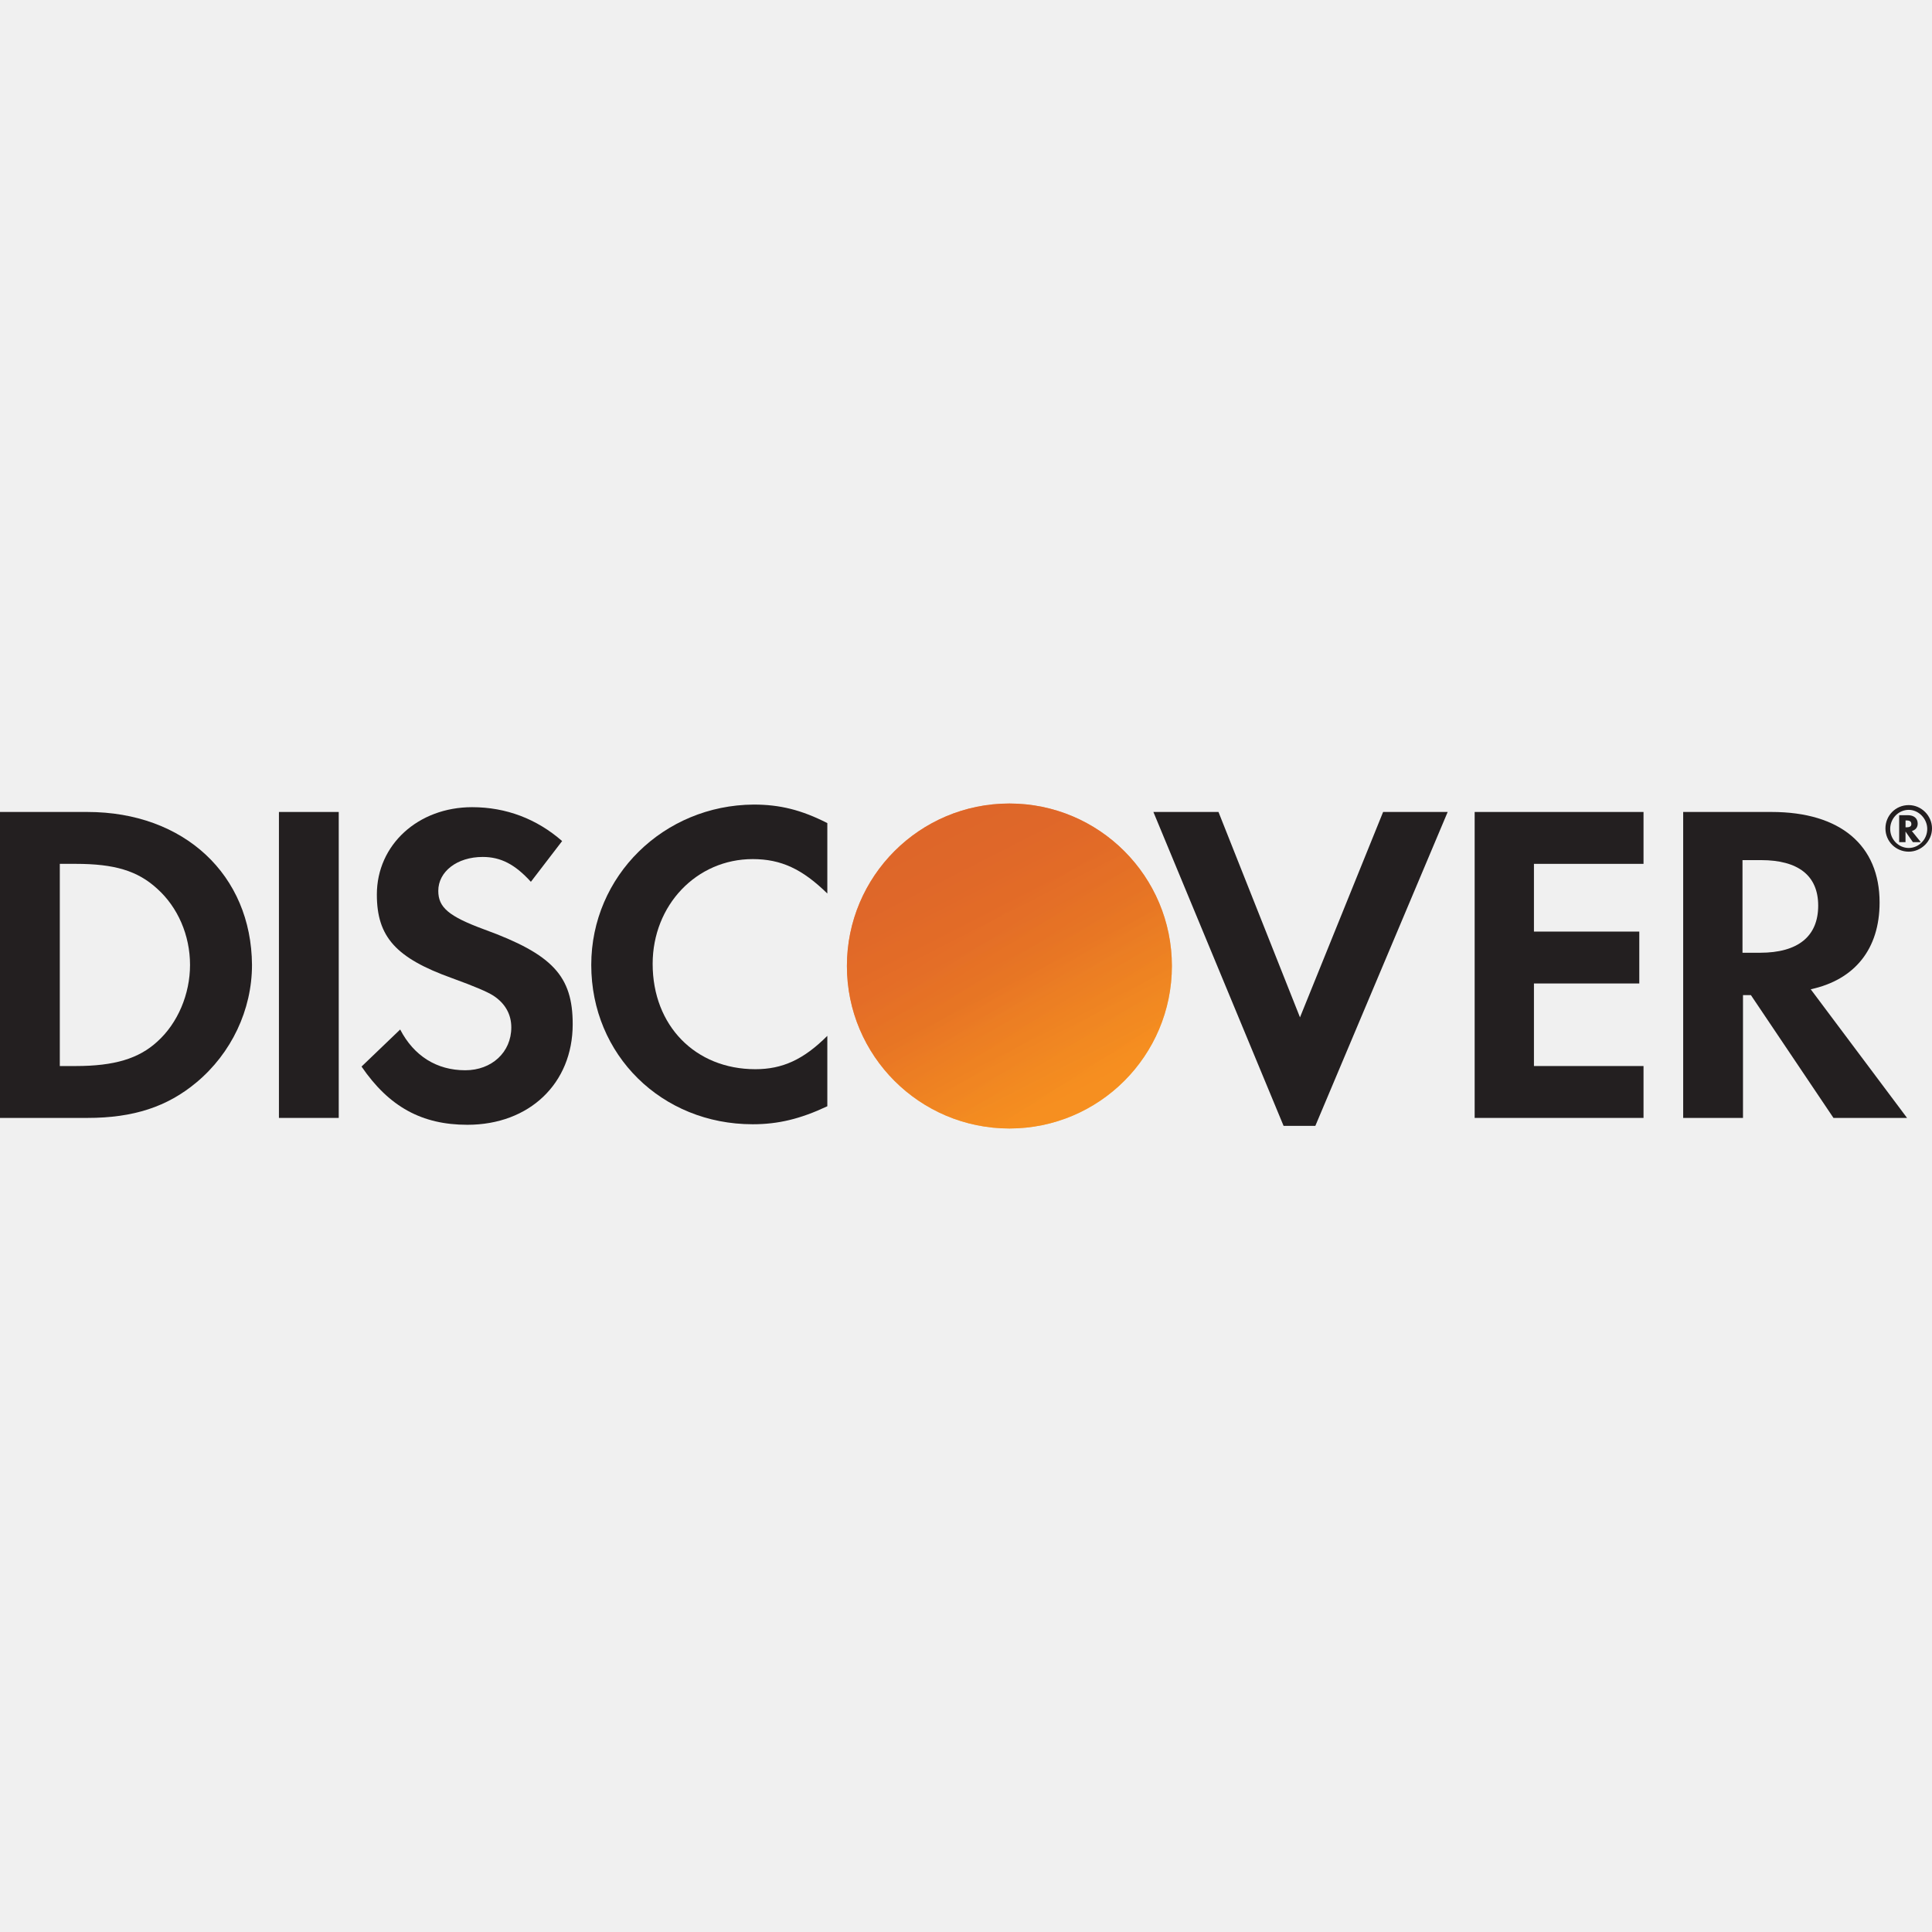
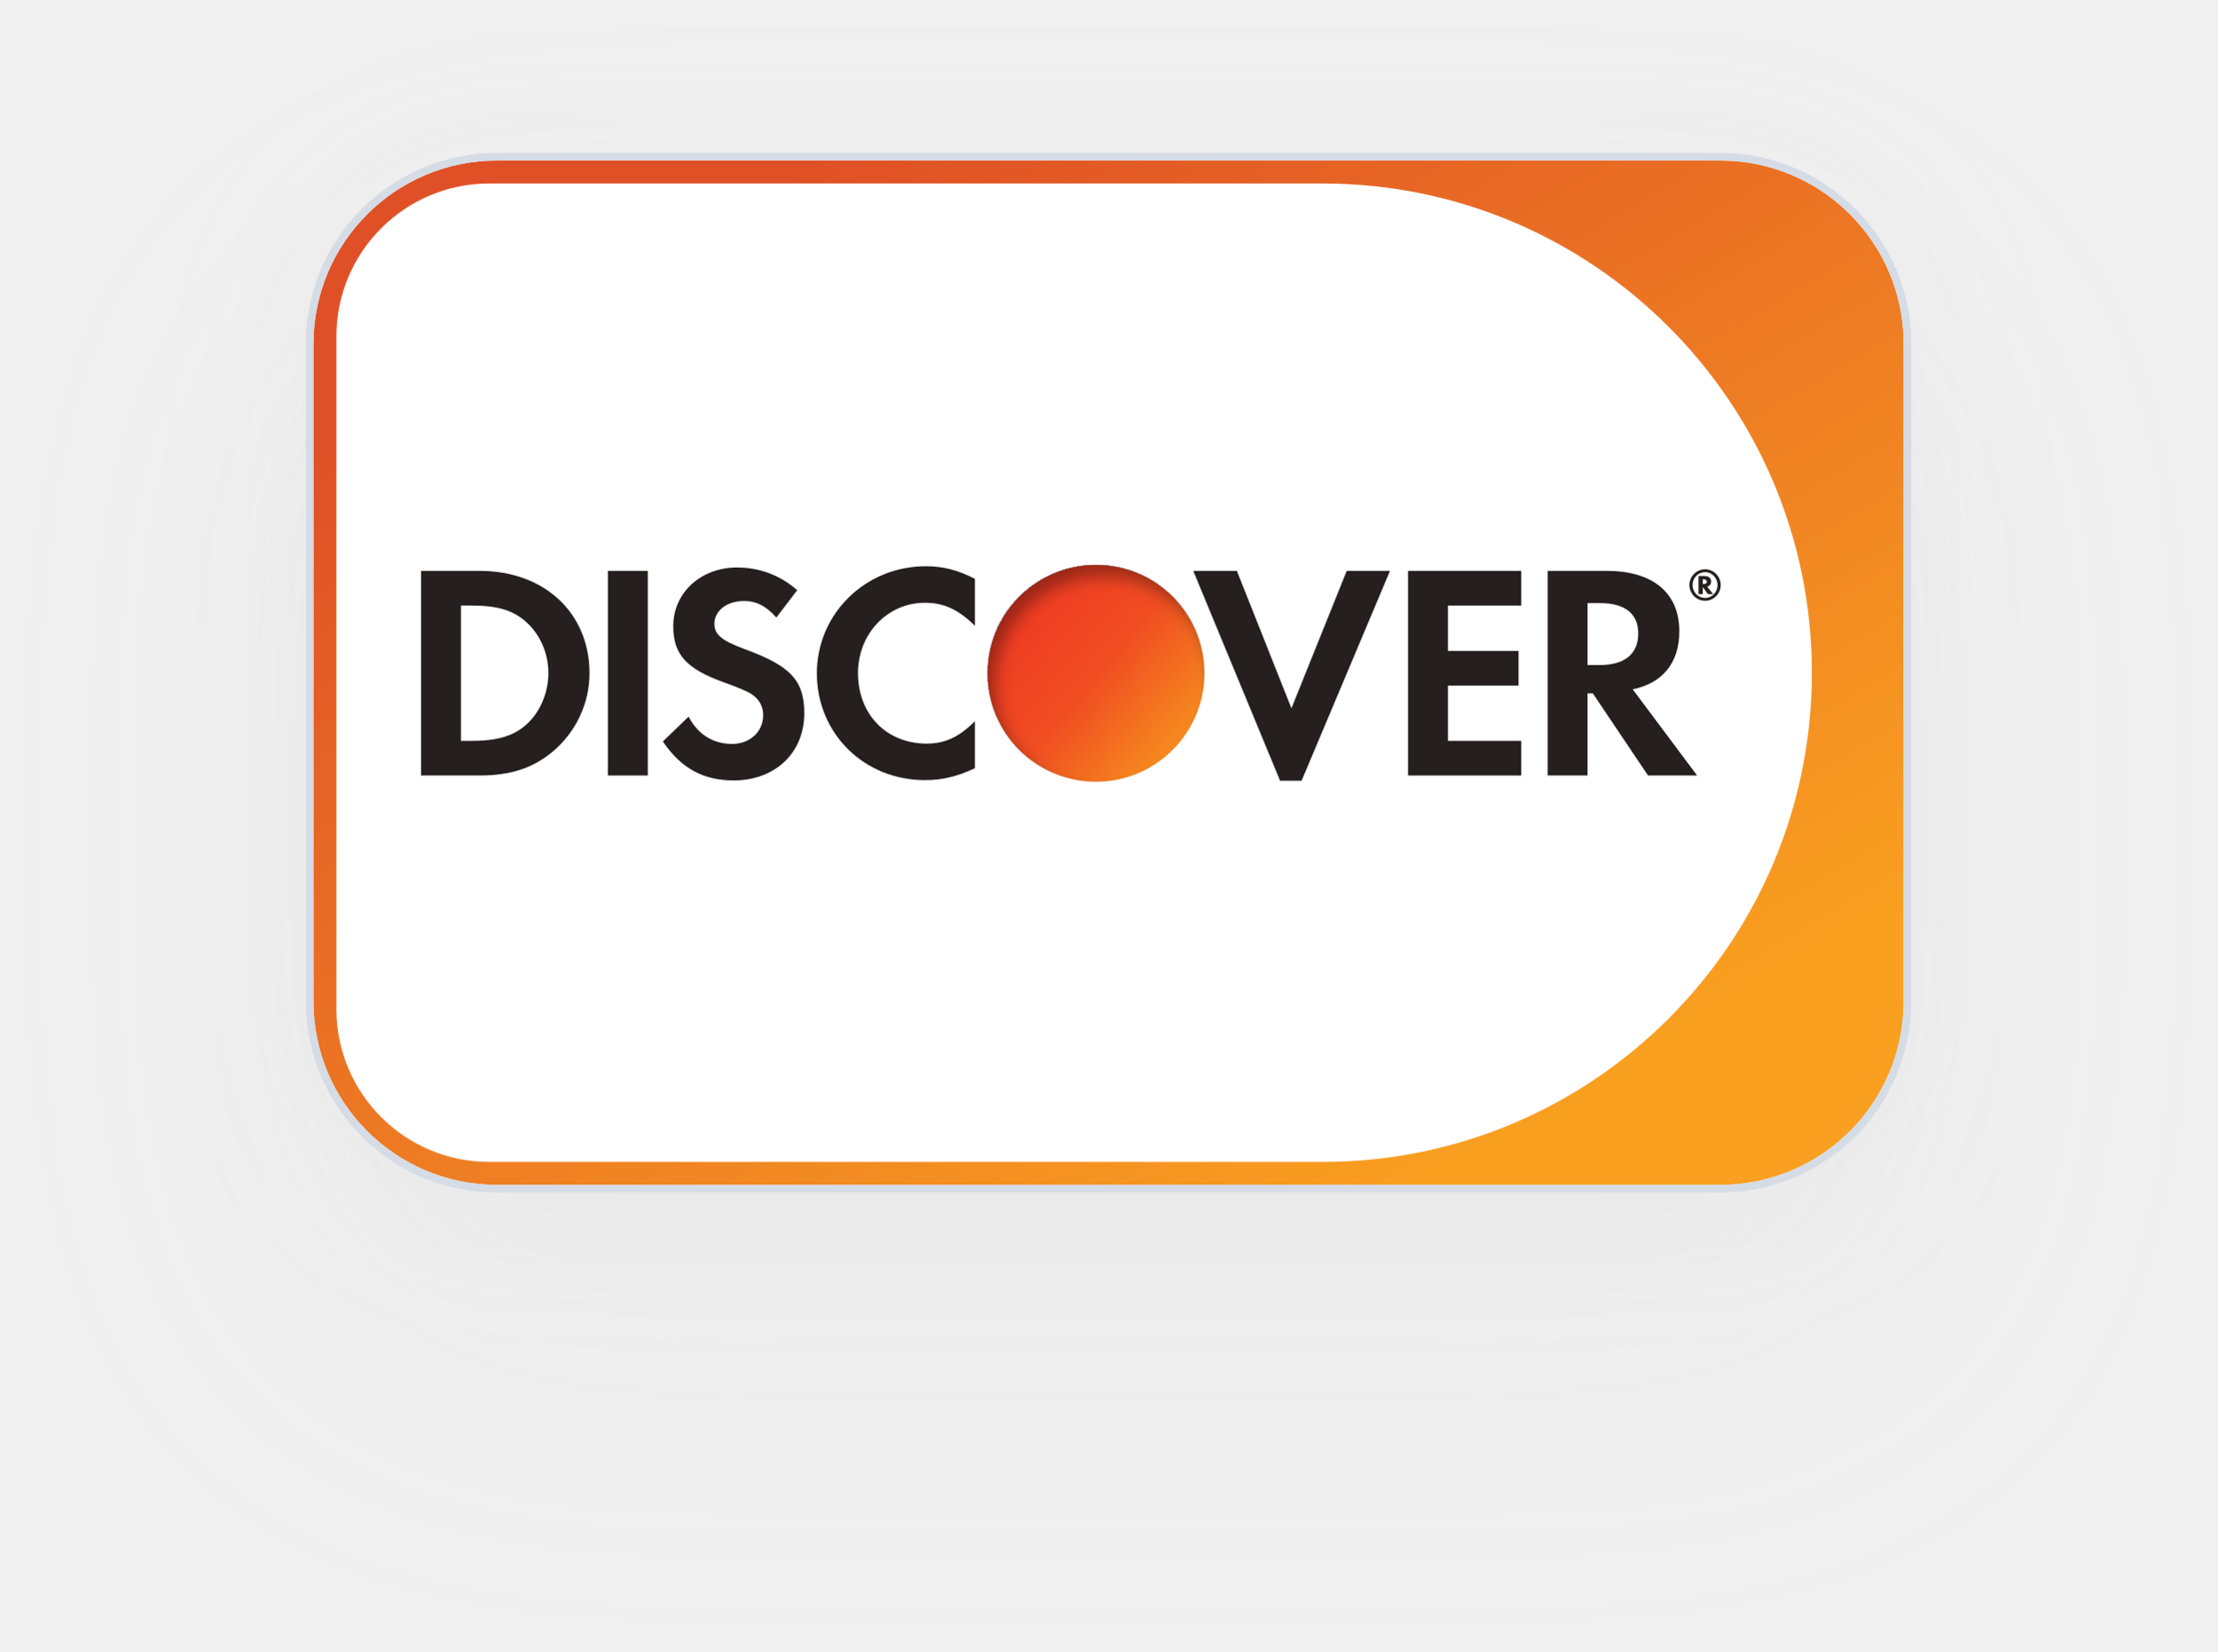
- <svg xmlns="http://www.w3.org/2000/svg" version="1.1" id="Layer_1" x="0px" y="0px" viewBox="0 0 512 512" style="enable-background:new 0 0 512 512;" xml:space="preserve">
-   <style type="text/css">
- 	.st0{fill:#231F20;}
- 	.st1{fill:url(#XMLID_2_);}
- 	.st2{opacity:0.65;fill:url(#XMLID_3_);enable-background:new    ;}
- </style>
-   <g id="XMLID_35_">
- </g>
-   <g>
-     <path class="st0" d="M23.15,215.18H0v81.08h23.15c12.2,0,21.18-2.95,28.9-9.4c9.26-7.72,14.73-19.22,14.73-31.14   C66.63,231.87,48.82,215.18,23.15,215.18z M41.66,276.06c-4.91,4.49-11.36,6.45-21.6,6.45h-4.21v-53.58h4.21   c10.24,0,16.41,1.82,21.6,6.59c5.47,4.91,8.7,12.34,8.7,20.2C50.36,263.43,47.13,271.15,41.66,276.06z" />
-     <rect id="XMLID_422_" x="73.92" y="215.18" class="st0" width="15.85" height="81.08" />
-     <path id="XMLID_421_" class="st0" d="M128.35,246.32c-9.54-3.51-12.2-5.89-12.2-10.24c0-5.05,4.91-8.98,11.78-8.98   c4.77,0,8.56,1.96,12.76,6.59l8.28-10.8c-6.73-5.89-14.87-8.98-23.85-8.98c-14.31,0-25.25,9.96-25.25,23.15   c0,11.22,5.05,16.83,19.92,22.16c6.17,2.24,9.4,3.65,10.94,4.63c3.23,2.1,4.77,5.05,4.77,8.42c0,6.59-5.19,11.36-12.2,11.36   c-7.57,0-13.61-3.79-17.25-10.8l-10.24,9.82c7.29,10.66,15.99,15.43,28.05,15.43c16.41,0,27.91-10.94,27.91-26.65   C151.78,258.67,146.45,252.91,128.35,246.32z" />
-     <path id="XMLID_420_" class="st0" d="M156.69,255.72c0,23.85,18.66,42.22,42.78,42.22c6.73,0,12.62-1.4,19.78-4.77v-18.66   c-6.31,6.31-11.92,8.84-19.08,8.84c-15.85,0-27.21-11.5-27.21-27.91c0-15.57,11.64-27.77,26.51-27.77c7.57,0,13.19,2.67,19.78,9.12   v-18.66c-6.87-3.51-12.62-4.91-19.5-4.91C175.9,213.36,156.69,232.15,156.69,255.72z" />
-     <polygon id="XMLID_419_" class="st0" points="344.51,269.61 322.91,215.18 305.66,215.18 340.16,298.36 348.58,298.36    383.65,215.18 366.54,215.18  " />
-     <polygon id="XMLID_418_" class="st0" points="390.8,296.26 435.55,296.26 435.55,282.51 406.51,282.51 406.51,260.63    434.43,260.63 434.43,246.88 406.51,246.88 406.51,228.93 435.55,228.93 435.55,215.18 390.8,215.18  " />
-     <path class="st0" d="M498.11,239.17c0-15.15-10.38-23.99-28.62-23.99h-23.43v81.08h15.85v-32.54h2.1l21.88,32.54h19.5l-25.53-34.09   C491.52,259.65,498.11,251.51,498.11,239.17z M466.41,252.49h-4.63v-24.55h4.91c9.82,0,15.15,4.07,15.15,12.06   C481.84,248.14,476.51,252.49,466.41,252.49z" />
-     <linearGradient id="XMLID_2_" gradientUnits="userSpaceOnUse" x1="289.572" y1="870.554" x2="259.729" y2="823.83" gradientTransform="matrix(1 0 0 1 0 -580)">
-       <stop offset="0" style="stop-color:#F89F20" />
-       <stop offset="0.25" style="stop-color:#F79A20" />
-       <stop offset="0.533" style="stop-color:#F68D20" />
-       <stop offset="0.62" style="stop-color:#F58720" />
-       <stop offset="0.723" style="stop-color:#F48120" />
-       <stop offset="1" style="stop-color:#F37521" />
-     </linearGradient>
-     <circle id="XMLID_415_" class="st1" cx="267.5" cy="256" r="43.06" />
-     <linearGradient id="XMLID_3_" gradientUnits="userSpaceOnUse" x1="284.855" y1="869.917" x2="241.239" y2="784.667" gradientTransform="matrix(1 0 0 1 0 -580)">
-       <stop offset="0" style="stop-color:#F58720" />
-       <stop offset="0.359" style="stop-color:#E16F27" />
-       <stop offset="0.703" style="stop-color:#D4602C" />
-       <stop offset="0.982" style="stop-color:#D05B2E" />
-     </linearGradient>
-     <circle id="XMLID_414_" class="st2" cx="267.5" cy="256" r="43.06" />
-     <g id="XMLID_430_">
-       <path class="st0" d="M508.21,218.27c0-1.4-0.98-2.24-2.67-2.24h-2.24v7.15h1.68v-2.81l1.96,2.81h2.1l-2.38-2.95    C507.65,219.95,508.21,219.25,508.21,218.27z M505.27,219.25h-0.28v-1.82h0.28c0.84,0,1.26,0.28,1.26,0.98    C506.53,218.97,506.11,219.25,505.27,219.25z" />
-       <path class="st0" d="M505.83,213.36c-3.51,0-6.17,2.81-6.17,6.17c0,3.51,2.81,6.17,6.17,6.17c3.37,0,6.17-2.81,6.17-6.17    S509.19,213.36,505.83,213.36z M505.83,224.72c-2.67,0-4.91-2.24-4.91-5.05s2.24-5.05,4.91-5.05c2.67,0,4.91,2.38,4.91,5.05    C510.74,222.47,508.49,224.72,505.83,224.72z" />
+ <svg xmlns="http://www.w3.org/2000/svg" width="290" height="216" viewBox="0 0 290 216" fill="none">
+   <g filter="url(#filter0_dd_1217_4378)">
+     <rect x="41" y="21" width="208" height="134" rx="24" fill="url(#paint0_linear_1217_4378)" />
+     <rect x="40.5" y="20.5" width="209" height="135" rx="24.5" stroke="#D6DCE5" />
+     <path d="M44 44C44 32.954 52.954 24 64 24H173C208.346 24 237 52.654 237 88C237 123.346 208.346 152 173 152H64C52.954 152 44 143.046 44 132V44Z" fill="white" />
+     <path d="M106.846 88.082C106.846 95.951 113.026 102.051 120.975 102.051C123.224 102.051 125.147 101.608 127.521 100.492V94.346C125.434 96.433 123.585 97.276 121.217 97.276C115.958 97.276 112.226 93.464 112.226 88.043C112.226 82.905 116.079 78.85 120.975 78.85C123.466 78.85 125.352 79.737 127.521 81.86V75.717C125.231 74.555 123.345 74.073 121.098 74.073C113.188 74.073 106.846 80.299 106.846 88.082Z" fill="#251F1F" />
+     <path d="M93.445 81.581C93.445 83.026 94.366 83.791 97.499 84.95C103.44 87.124 105.2 89.048 105.2 93.302C105.2 98.483 101.392 102.09 95.966 102.09C91.994 102.09 89.105 100.527 86.698 96.995L90.071 93.747C91.274 96.072 93.28 97.317 95.769 97.317C98.1 97.317 99.824 95.711 99.824 93.542C99.824 92.417 99.301 91.451 98.258 90.772C97.733 90.45 96.693 89.967 94.649 89.247C89.745 87.483 88.062 85.595 88.062 81.906C88.062 77.525 91.676 74.235 96.412 74.235C99.346 74.235 102.032 75.239 104.279 77.204L101.545 80.781C100.185 79.257 98.901 78.612 97.335 78.612C95.084 78.612 93.445 79.895 93.445 81.581Z" fill="#251F1F" />
+     <path fill-rule="evenodd" clip-rule="evenodd" d="M62.738 74.679H55.072V101.448H62.697C66.749 101.448 69.679 100.492 72.248 98.358C75.302 95.83 77.107 92.02 77.107 88.082C77.107 80.182 71.204 74.679 62.738 74.679ZM68.836 94.79C67.195 96.269 65.064 96.915 61.691 96.915H60.29V79.216H61.691C65.064 79.216 67.11 79.817 68.836 81.38C70.644 82.987 71.727 85.478 71.727 88.043C71.727 90.612 70.644 93.183 68.836 94.79Z" fill="#251F1F" />
+     <path d="M84.732 74.679H79.51V101.448H84.732V74.679Z" fill="#251F1F" />
+     <path d="M161.783 74.679L168.923 92.657L176.155 74.679H181.814L170.249 102.136H167.44L156.081 74.679H161.783Z" fill="#251F1F" />
+     <path d="M184.175 101.448H198.984V96.915H189.393V89.691H198.629V85.156H189.393V79.216H198.984V74.679H184.175V101.448Z" fill="#251F1F" />
+     <path fill-rule="evenodd" clip-rule="evenodd" d="M210.183 74.679C216.206 74.679 219.661 77.57 219.661 82.58C219.661 86.68 217.492 89.371 213.559 90.171L221.986 101.448H215.566L208.339 90.694H207.655V101.448H202.442V74.679H210.183ZM207.655 87.003H209.184C212.519 87.003 214.285 85.554 214.285 82.864C214.285 80.258 212.519 78.893 209.264 78.893H207.655V87.003Z" fill="#251F1F" />
+     <path fill-rule="evenodd" clip-rule="evenodd" d="M223.822 76.082C223.822 75.611 223.495 75.353 222.927 75.353H222.17V77.715H222.732V76.8L223.392 77.715H224.081L223.305 76.742C223.636 76.651 223.822 76.409 223.822 76.082ZM222.827 76.404H222.732V75.786H222.834C223.113 75.786 223.258 75.888 223.258 76.091C223.258 76.299 223.11 76.404 222.827 76.404Z" fill="#251F1F" />
+     <path fill-rule="evenodd" clip-rule="evenodd" d="M220.983 76.53C220.983 75.386 221.895 74.471 223.039 74.471C224.155 74.471 225.072 75.403 225.072 76.53C225.072 77.663 224.155 78.588 223.039 78.588C221.904 78.588 220.983 77.671 220.983 76.53ZM221.391 76.532C221.391 77.47 222.129 78.221 223.03 78.221C223.93 78.221 224.661 77.462 224.661 76.532C224.661 75.611 223.93 74.841 223.03 74.841C222.122 74.841 221.391 75.593 221.391 76.532Z" fill="#251F1F" />
+     <g filter="url(#filter1_i_1217_4378)">
+       <path d="M143.348 102.261C135.524 102.261 129.179 95.916 129.179 88.093V88.073C129.179 84.181 130.755 80.639 133.305 78.089C133.305 78.07 133.325 78.07 133.325 78.05C133.344 78.05 133.344 78.031 133.364 78.031C135.913 75.481 139.455 73.905 143.348 73.905H143.367C151.191 73.905 157.536 80.25 157.536 88.073V88.093C157.536 91.985 155.959 95.508 153.409 98.077C153.409 98.096 153.39 98.096 153.39 98.116C153.371 98.116 153.371 98.135 153.351 98.135C150.782 100.685 147.26 102.261 143.367 102.261H143.348Z" fill="url(#paint1_linear_1217_4378)" />
    </g>
  </g>
+   <defs>
+     <filter id="filter0_dd_1217_4378" x="0" y="0" width="290" height="216" filterUnits="userSpaceOnUse" color-interpolation-filters="sRGB">
+       <feFlood flood-opacity="0" result="BackgroundImageFix" />
+       <feColorMatrix in="SourceAlpha" type="matrix" values="0 0 0 0 0 0 0 0 0 0 0 0 0 0 0 0 0 0 127 0" result="hardAlpha" />
+       <feOffset dy="2" />
+       <feGaussianBlur stdDeviation="10" />
+       <feColorMatrix type="matrix" values="0 0 0 0 0.718 0 0 0 0 0.718 0 0 0 0 0.718 0 0 0 0.08 0" />
+       <feBlend mode="normal" in2="BackgroundImageFix" result="effect1_dropShadow_1217_4378" />
+       <feColorMatrix in="SourceAlpha" type="matrix" values="0 0 0 0 0 0 0 0 0 0 0 0 0 0 0 0 0 0 127 0" result="hardAlpha" />
+       <feOffset dy="20" />
+       <feGaussianBlur stdDeviation="20" />
+       <feColorMatrix type="matrix" values="0 0 0 0 0.718 0 0 0 0 0.718 0 0 0 0 0.718 0 0 0 0.08 0" />
+       <feBlend mode="normal" in2="effect1_dropShadow_1217_4378" result="effect2_dropShadow_1217_4378" />
+       <feBlend mode="normal" in="SourceGraphic" in2="effect2_dropShadow_1217_4378" result="shape" />
+     </filter>
+     <filter id="filter1_i_1217_4378" x="129.179" y="73.905" width="29.394" height="29.913" filterUnits="userSpaceOnUse" color-interpolation-filters="sRGB">
+       <feFlood flood-opacity="0" result="BackgroundImageFix" />
+       <feBlend mode="normal" in="SourceGraphic" in2="BackgroundImageFix" result="shape" />
+       <feColorMatrix in="SourceAlpha" type="matrix" values="0 0 0 0 0 0 0 0 0 0 0 0 0 0 0 0 0 0 127 0" result="hardAlpha" />
+       <feOffset dx="1.038" dy="1.557" />
+       <feGaussianBlur stdDeviation="1.038" />
+       <feComposite in2="hardAlpha" operator="arithmetic" k2="-1" k3="1" />
+       <feColorMatrix type="matrix" values="0 0 0 0 0 0 0 0 0 0 0 0 0 0 0 0 0 0 0.35 0" />
+       <feBlend mode="normal" in2="shape" result="effect1_innerShadow_1217_4378" />
+     </filter>
+     <linearGradient id="paint0_linear_1217_4378" x1="106.438" y1="21" x2="186.634" y2="156.712" gradientUnits="userSpaceOnUse">
+       <stop stop-color="#E05026" />
+       <stop offset="1" stop-color="#F9A020" />
+     </linearGradient>
+     <linearGradient id="paint1_linear_1217_4378" x1="135.926" y1="73.905" x2="159.226" y2="93.621" gradientUnits="userSpaceOnUse">
+       <stop stop-color="#EF3823" />
+       <stop offset="0.49" stop-color="#F04D22" />
+       <stop offset="1" stop-color="#F7911D" />
+     </linearGradient>
+   </defs>
</svg>
